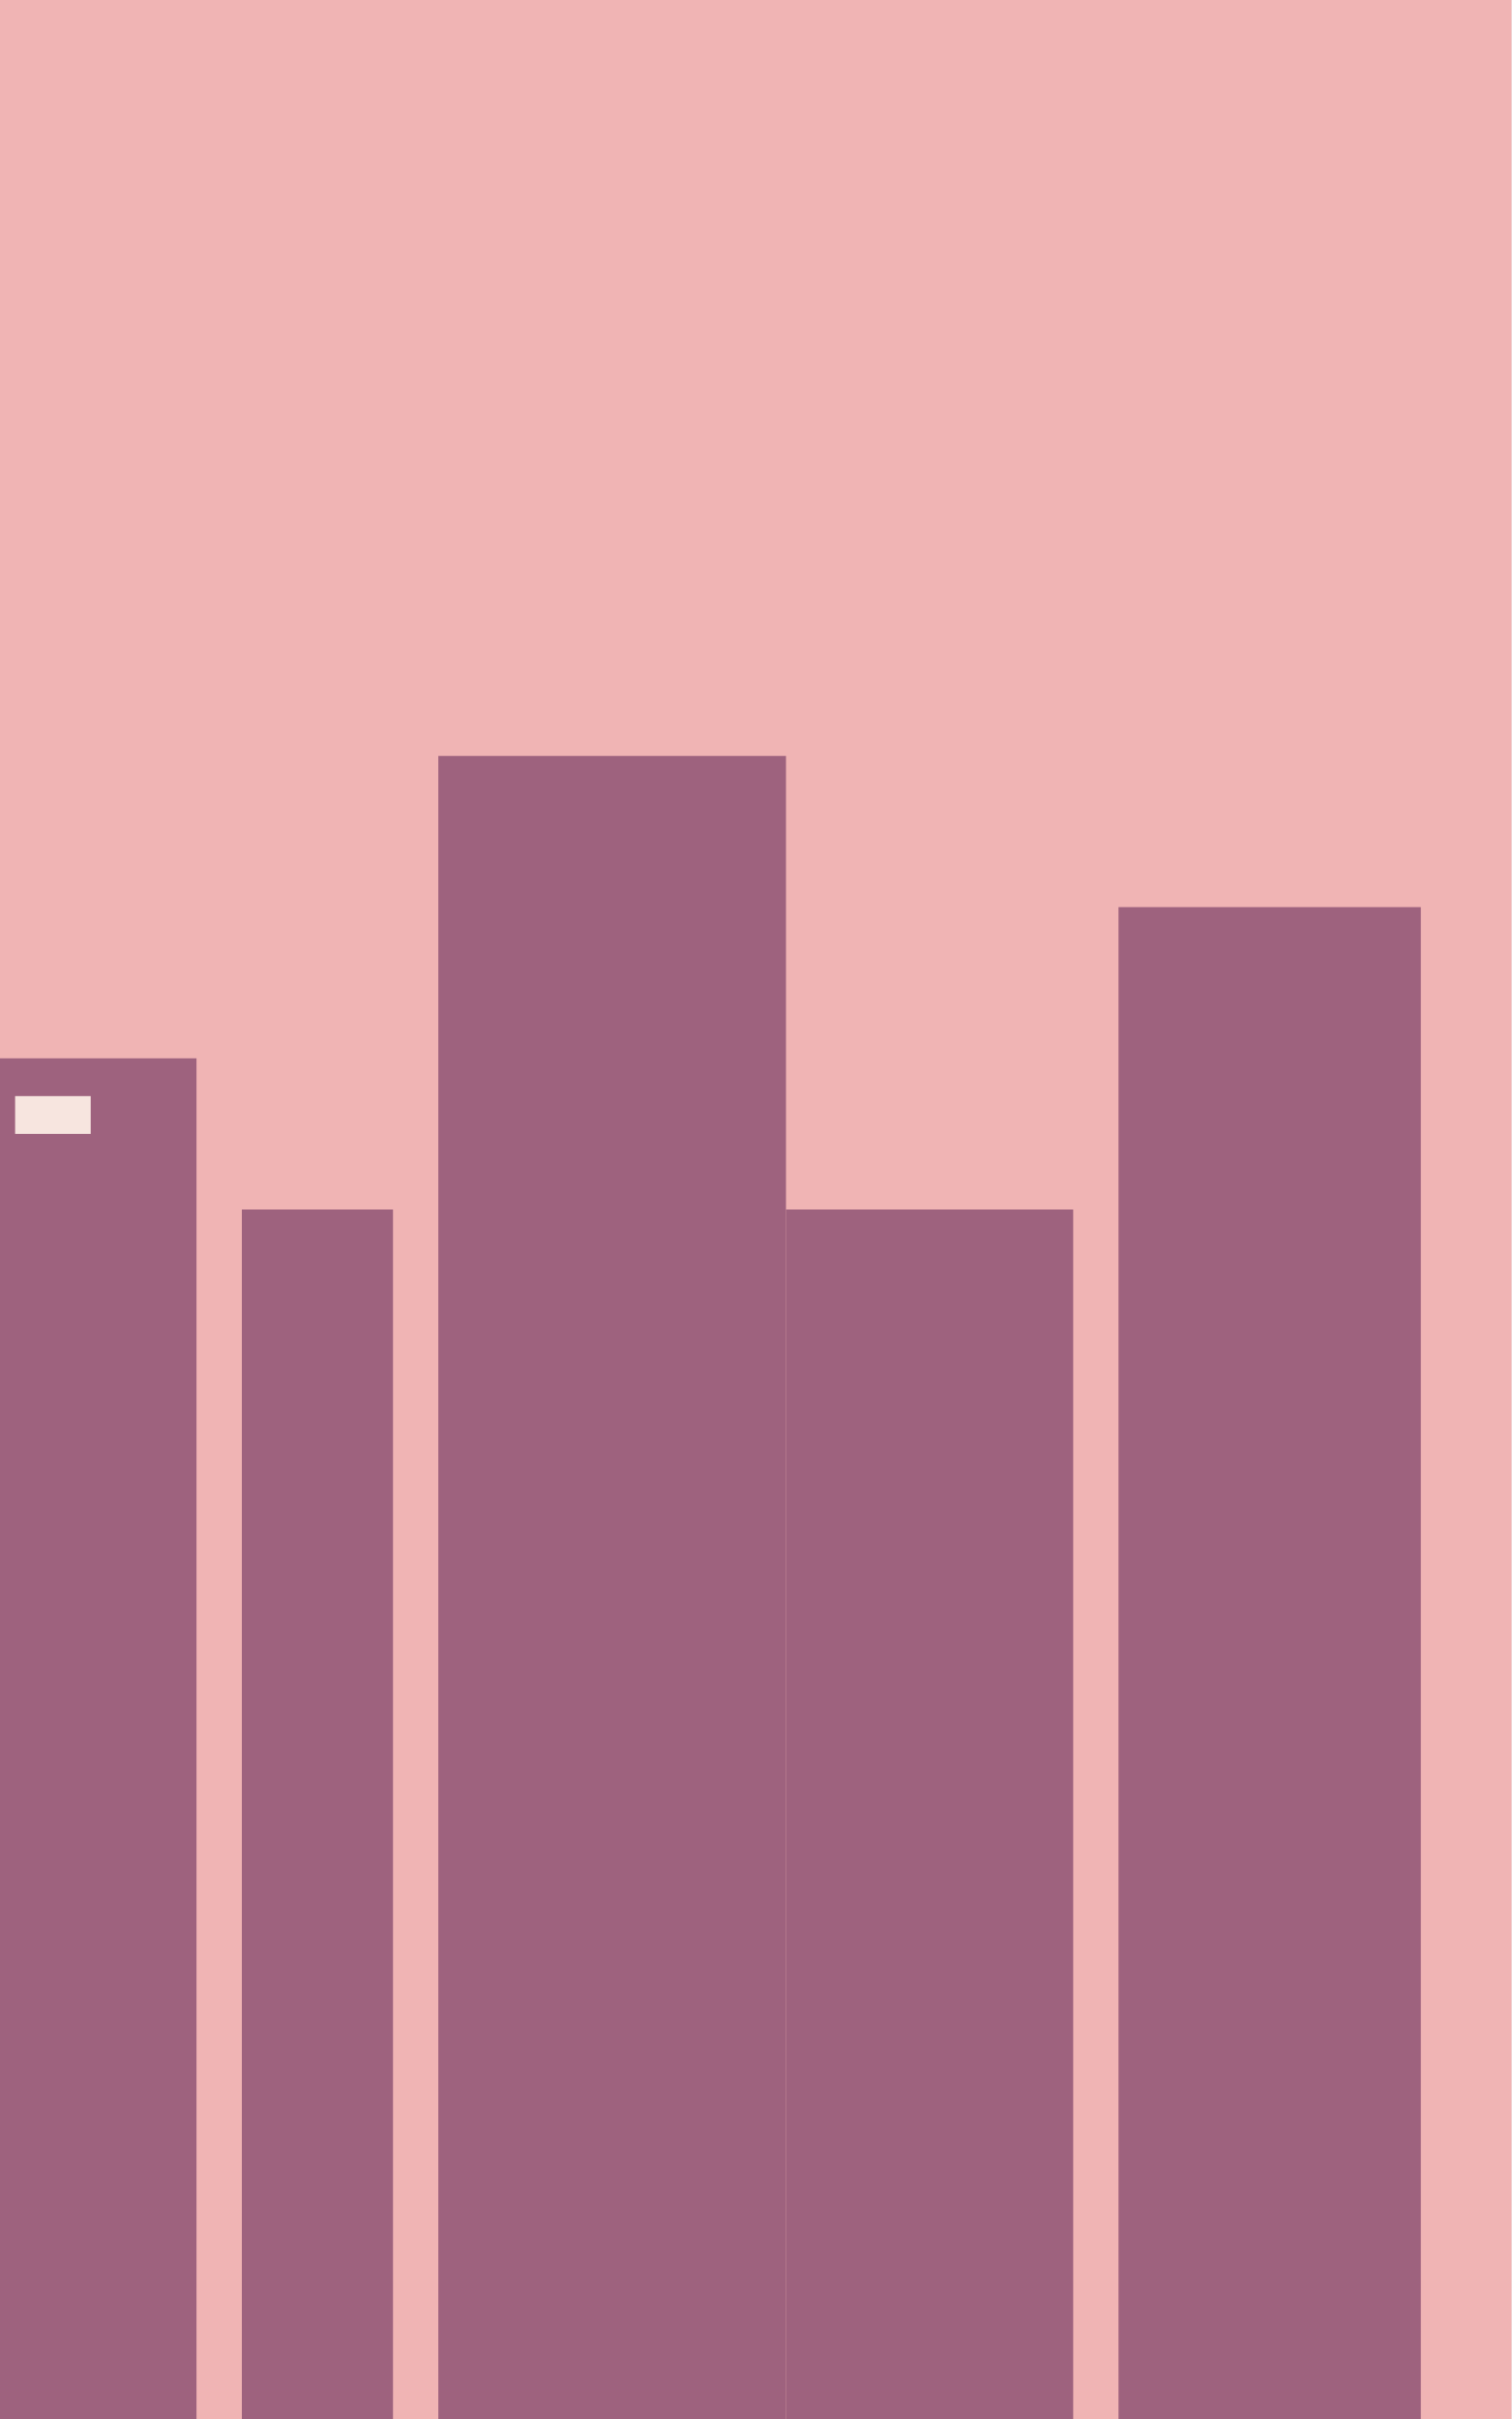
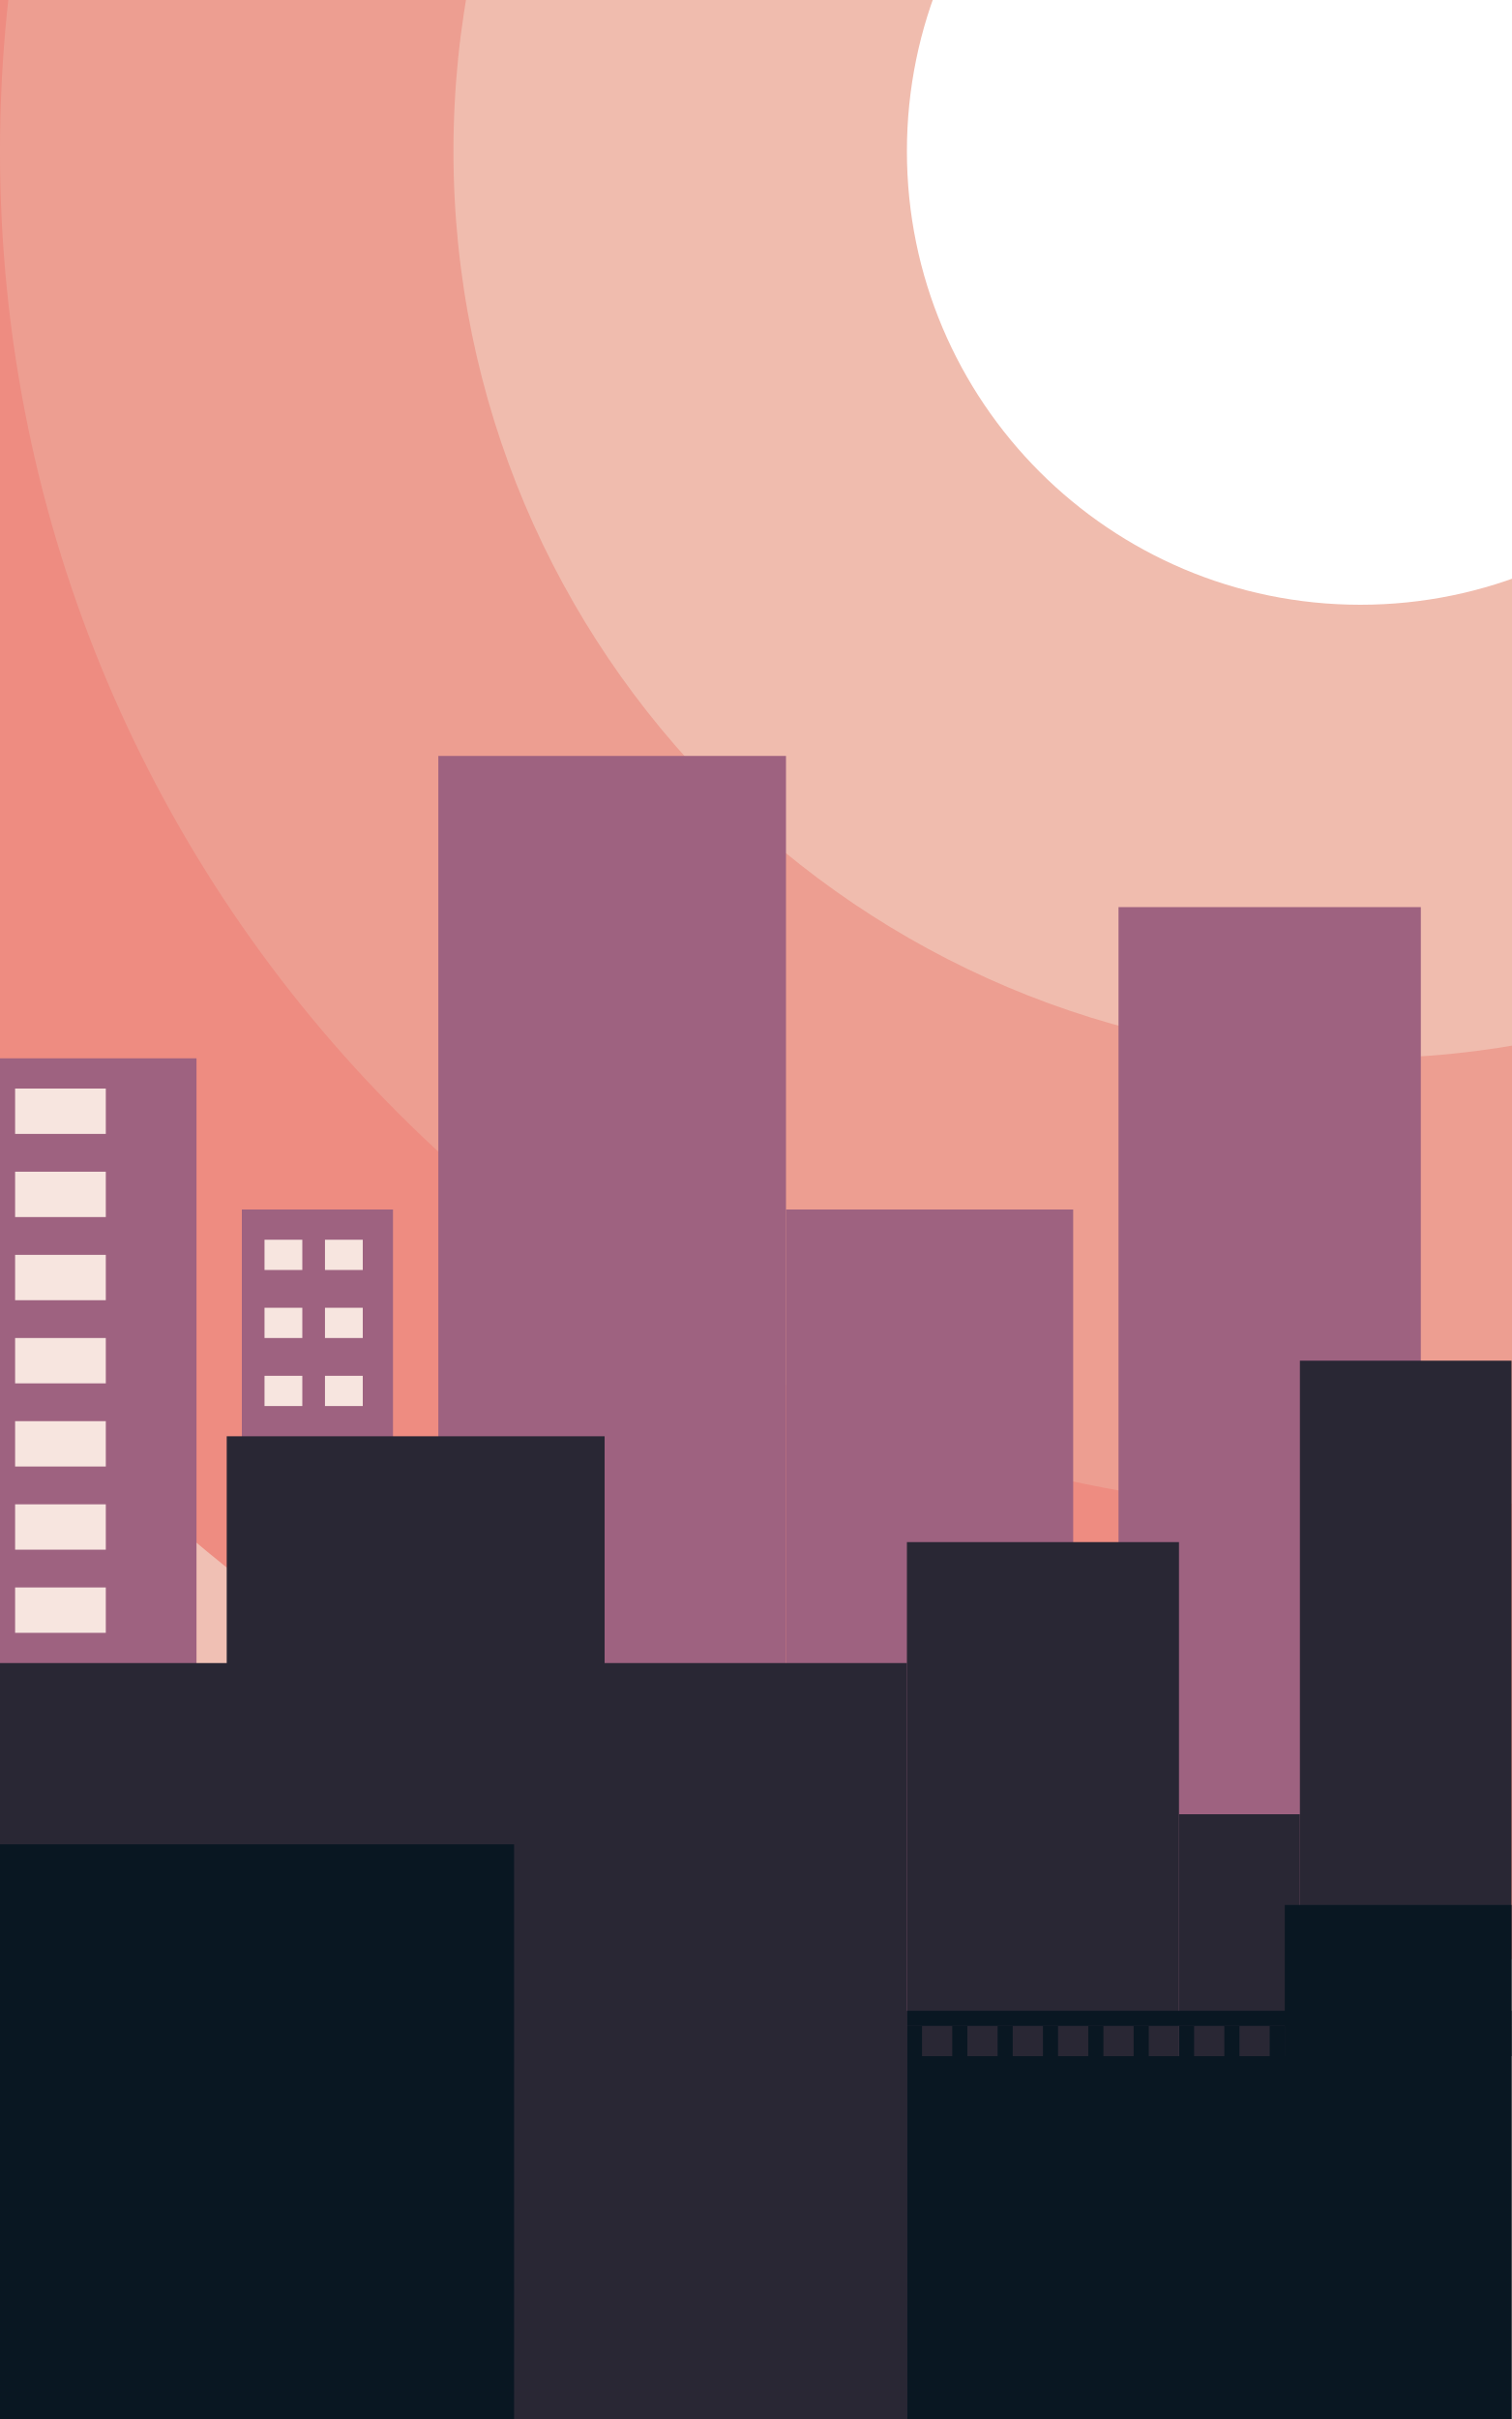
<svg xmlns="http://www.w3.org/2000/svg" width="1000" height="1600">
-   <rect x="0" y="0" width="1000" height="1600" fill="rgb(240, 180, 180)" stroke="none" />
-   <rect x="0" y="700" width="130" height="900" fill="rgb(158, 98, 126)" stroke="none" />
-   <rect x="10" y="725" width="50" height="25" fill="rgb(247, 229, 223)" stroke="none" />
-   <rect x="160" y="800" width="100" height="800" fill="rgb(158, 98, 126)" stroke="none" />
-   <rect x="290" y="500" width="230" height="1100" fill="rgb(158, 98, 126)" stroke="none" />
-   <rect x="520" y="800" width="190" height="800" fill="rgb(158, 98, 126)" stroke="none" />
-   <rect x="740" y="600" width="200" height="1000" fill="rgb(158, 98, 126)" stroke="none" />
+   <rect x="0" y="0" width="1000" height="1600" fill="rgb(240, 192, 180)" stroke="none" />
+   <circle cx="900" cy="100" r="1200" fill="rgb(238, 140, 129)" stroke="none" />
+   <circle cx="900" cy="100" r="900" fill="rgb(237, 158, 145)" stroke="none" />
+   <circle cx="900" cy="100" r="600" fill="rgb(240, 188, 174)" stroke="none" />
+   <circle cx="900" cy="100" r="300" fill="white" stroke="none" />
+   <rect x="0" y="700" width="130" height="900" fill="rgb(158, 98, 128)" stroke="none" />
+   <rect x="10" y="720" width="60" height="30" fill="rgb(247, 229, 223)" stroke="none" />
+   <rect x="10" y="775" width="60" height="30" fill="rgb(247, 229, 223)" stroke="none" />
+   <rect x="10" y="830" width="60" height="30" fill="rgb(247, 229, 223)" stroke="none" />
+   <rect x="10" y="885" width="60" height="30" fill="rgb(247, 229, 223)" stroke="none" />
+   <rect x="10" y="940" width="60" height="30" fill="rgb(247, 229, 223)" stroke="none" />
+   <rect x="10" y="995" width="60" height="30" fill="rgb(247, 229, 223)" stroke="none" />
+   <rect x="10" y="1050" width="60" height="30" fill="rgb(247, 229, 223)" stroke="none" />
+   <rect x="10" y="1105" width="60" height="30" fill="rgb(247, 229, 223)" stroke="none" />
+   <rect x="10" y="1160" width="60" height="30" fill="rgb(247, 229, 223)" stroke="none" />
+   <rect x="10" y="1215" width="60" height="30" fill="rgb(247, 229, 223)" stroke="none" />
+   <rect x="10" y="1270" width="60" height="30" fill="rgb(247, 229, 223)" stroke="none" />
+   <rect x="10" y="1325" width="60" height="30" fill="rgb(247, 229, 223)" stroke="none" />
+   <rect x="10" y="1380" width="60" height="30" fill="rgb(247, 229, 223)" stroke="none" />
+   <rect x="10" y="1435" width="60" height="30" fill="rgb(247, 229, 223)" stroke="none" />
+   <rect x="10" y="1490" width="60" height="30" fill="rgb(247, 229, 223)" stroke="none" />
+   <rect x="10" y="1545" width="60" height="30" fill="rgb(247, 229, 223)" stroke="none" />
+   <rect x="10" y="1600" width="60" height="30" fill="rgb(247, 229, 223)" stroke="none" />
+   <rect x="10" y="1655" width="60" height="30" fill="rgb(247, 229, 223)" stroke="none" />
+   <rect x="160" y="800" width="100" height="800" fill="rgb(158, 98, 128)" stroke="none" />
+   <rect x="175" y="820" width="25" height="20" fill="rgb(247, 229, 223)" stroke="none" />
+   <rect x="175" y="865" width="25" height="20" fill="rgb(247, 229, 223)" stroke="none" />
+   <rect x="175" y="910" width="25" height="20" fill="rgb(247, 229, 223)" stroke="none" />
+   <rect x="175" y="955" width="25" height="20" fill="rgb(247, 229, 223)" stroke="none" />
+   <rect x="175" y="1000" width="25" height="20" fill="rgb(247, 229, 223)" stroke="none" />
+   <rect x="175" y="1045" width="25" height="20" fill="rgb(247, 229, 223)" stroke="none" />
+   <rect x="175" y="1090" width="25" height="20" fill="rgb(247, 229, 223)" stroke="none" />
+   <rect x="175" y="1135" width="25" height="20" fill="rgb(247, 229, 223)" stroke="none" />
+   <rect x="175" y="1180" width="25" height="20" fill="rgb(247, 229, 223)" stroke="none" />
+   <rect x="175" y="1225" width="25" height="20" fill="rgb(247, 229, 223)" stroke="none" />
+   <rect x="175" y="1270" width="25" height="20" fill="rgb(247, 229, 223)" stroke="none" />
+   <rect x="175" y="1315" width="25" height="20" fill="rgb(247, 229, 223)" stroke="none" />
+   <rect x="175" y="1360" width="25" height="20" fill="rgb(247, 229, 223)" stroke="none" />
+   <rect x="175" y="1405" width="25" height="20" fill="rgb(247, 229, 223)" stroke="none" />
+   <rect x="175" y="1450" width="25" height="20" fill="rgb(247, 229, 223)" stroke="none" />
+   <rect x="175" y="1495" width="25" height="20" fill="rgb(247, 229, 223)" stroke="none" />
+   <rect x="175" y="1540" width="25" height="20" fill="rgb(247, 229, 223)" stroke="none" />
+   <rect x="175" y="1585" width="25" height="20" fill="rgb(247, 229, 223)" stroke="none" />
+   <rect x="175" y="1630" width="25" height="20" fill="rgb(247, 229, 223)" stroke="none" />
+   <rect x="175" y="1675" width="25" height="20" fill="rgb(247, 229, 223)" stroke="none" />
+   <rect x="175" y="1720" width="25" height="20" fill="rgb(247, 229, 223)" stroke="none" />
+   <rect x="175" y="1765" width="25" height="20" fill="rgb(247, 229, 223)" stroke="none" />
+   <rect x="215" y="820" width="25" height="20" fill="rgb(247, 229, 223)" stroke="none" />
+   <rect x="215" y="865" width="25" height="20" fill="rgb(247, 229, 223)" stroke="none" />
+   <rect x="215" y="910" width="25" height="20" fill="rgb(247, 229, 223)" stroke="none" />
+   <rect x="215" y="955" width="25" height="20" fill="rgb(247, 229, 223)" stroke="none" />
+   <rect x="215" y="1000" width="25" height="20" fill="rgb(247, 229, 223)" stroke="none" />
+   <rect x="215" y="1045" width="25" height="20" fill="rgb(247, 229, 223)" stroke="none" />
+   <rect x="215" y="1090" width="25" height="20" fill="rgb(247, 229, 223)" stroke="none" />
+   <rect x="215" y="1135" width="25" height="20" fill="rgb(247, 229, 223)" stroke="none" />
+   <rect x="215" y="1180" width="25" height="20" fill="rgb(247, 229, 223)" stroke="none" />
+   <rect x="215" y="1225" width="25" height="20" fill="rgb(247, 229, 223)" stroke="none" />
+   <rect x="215" y="1270" width="25" height="20" fill="rgb(247, 229, 223)" stroke="none" />
+   <rect x="215" y="1315" width="25" height="20" fill="rgb(247, 229, 223)" stroke="none" />
+   <rect x="215" y="1360" width="25" height="20" fill="rgb(247, 229, 223)" stroke="none" />
+   <rect x="215" y="1405" width="25" height="20" fill="rgb(247, 229, 223)" stroke="none" />
+   <rect x="215" y="1450" width="25" height="20" fill="rgb(247, 229, 223)" stroke="none" />
+   <rect x="215" y="1495" width="25" height="20" fill="rgb(247, 229, 223)" stroke="none" />
+   <rect x="215" y="1540" width="25" height="20" fill="rgb(247, 229, 223)" stroke="none" />
+   <rect x="215" y="1585" width="25" height="20" fill="rgb(247, 229, 223)" stroke="none" />
+   <rect x="215" y="1630" width="25" height="20" fill="rgb(247, 229, 223)" stroke="none" />
+   <rect x="215" y="1675" width="25" height="20" fill="rgb(247, 229, 223)" stroke="none" />
+   <rect x="215" y="1720" width="25" height="20" fill="rgb(247, 229, 223)" stroke="none" />
+   <rect x="215" y="1765" width="25" height="20" fill="rgb(247, 229, 223)" stroke="none" />
+   <rect x="290" y="500" width="230" height="1100" fill="rgb(158, 98, 128)" stroke="none" />
+   <rect x="520" y="800" width="190" height="800" fill="rgb(158, 98, 128)" stroke="none" />
+   <rect x="740" y="600" width="200" height="1000" fill="rgb(158, 98, 128)" stroke="none" />
+   <rect x="0" y="1100" width="151" height="500" fill="rgb(41, 39, 52)" stroke="none" />
+   <rect x="150" y="950" width="250" height="650" fill="rgb(41, 39, 52)" stroke="none" />
+   <rect x="400" y="1100" width="200" height="500" fill="rgb(41, 39, 52)" stroke="none" />
+   <rect x="600" y="1020" width="180" height="580" fill="rgb(41, 39, 52)" stroke="none" />
+   <rect x="780" y="1200" width="80" height="400" fill="rgb(41, 39, 52)" stroke="none" />
+   <rect x="860" y="900" width="140" height="700" fill="rgb(41, 39, 52)" stroke="none" />
+   <rect x="0" y="1220" width="340" height="380" fill="rgb(9, 23, 34)" stroke="none" />
+   <rect x="0" y="1220" width="340" height="380" fill="rgb(9, 23, 34)" stroke="none" />
+   <rect x="600" y="1360" width="400" height="240" fill="rgb(9, 23, 34)" stroke="none" />
+   <rect x="600" y="1340" width="10" height="20" fill="rgb(9, 23, 34)" stroke="none" />
+   <rect x="630" y="1340" width="10" height="20" fill="rgb(9, 23, 34)" stroke="none" />
+   <rect x="660" y="1340" width="10" height="20" fill="rgb(9, 23, 34)" stroke="none" />
+   <rect x="690" y="1340" width="10" height="20" fill="rgb(9, 23, 34)" stroke="none" />
+   <rect x="720" y="1340" width="10" height="20" fill="rgb(9, 23, 34)" stroke="none" />
+   <rect x="750" y="1340" width="10" height="20" fill="rgb(9, 23, 34)" stroke="none" />
+   <rect x="780" y="1340" width="10" height="20" fill="rgb(9, 23, 34)" stroke="none" />
+   <rect x="810" y="1340" width="10" height="20" fill="rgb(9, 23, 34)" stroke="none" />
+   <rect x="840" y="1340" width="10" height="20" fill="rgb(9, 23, 34)" stroke="none" />
+   <rect x="870" y="1340" width="10" height="20" fill="rgb(9, 23, 34)" stroke="none" />
+   <rect x="900" y="1340" width="10" height="20" fill="rgb(9, 23, 34)" stroke="none" />
+   <rect x="930" y="1340" width="10" height="20" fill="rgb(9, 23, 34)" stroke="none" />
+   <rect x="960" y="1340" width="10" height="20" fill="rgb(9, 23, 34)" stroke="none" />
+   <rect x="990" y="1340" width="10" height="20" fill="rgb(9, 23, 34)" stroke="none" />
+   <rect x="600" y="1330" width="400" height="10" fill="rgb(9, 23, 34)" stroke="none" />
+   <rect x="850" y="1260" width="150" height="100" fill="rgb(9, 23, 34)" stroke="none" />
</svg>
